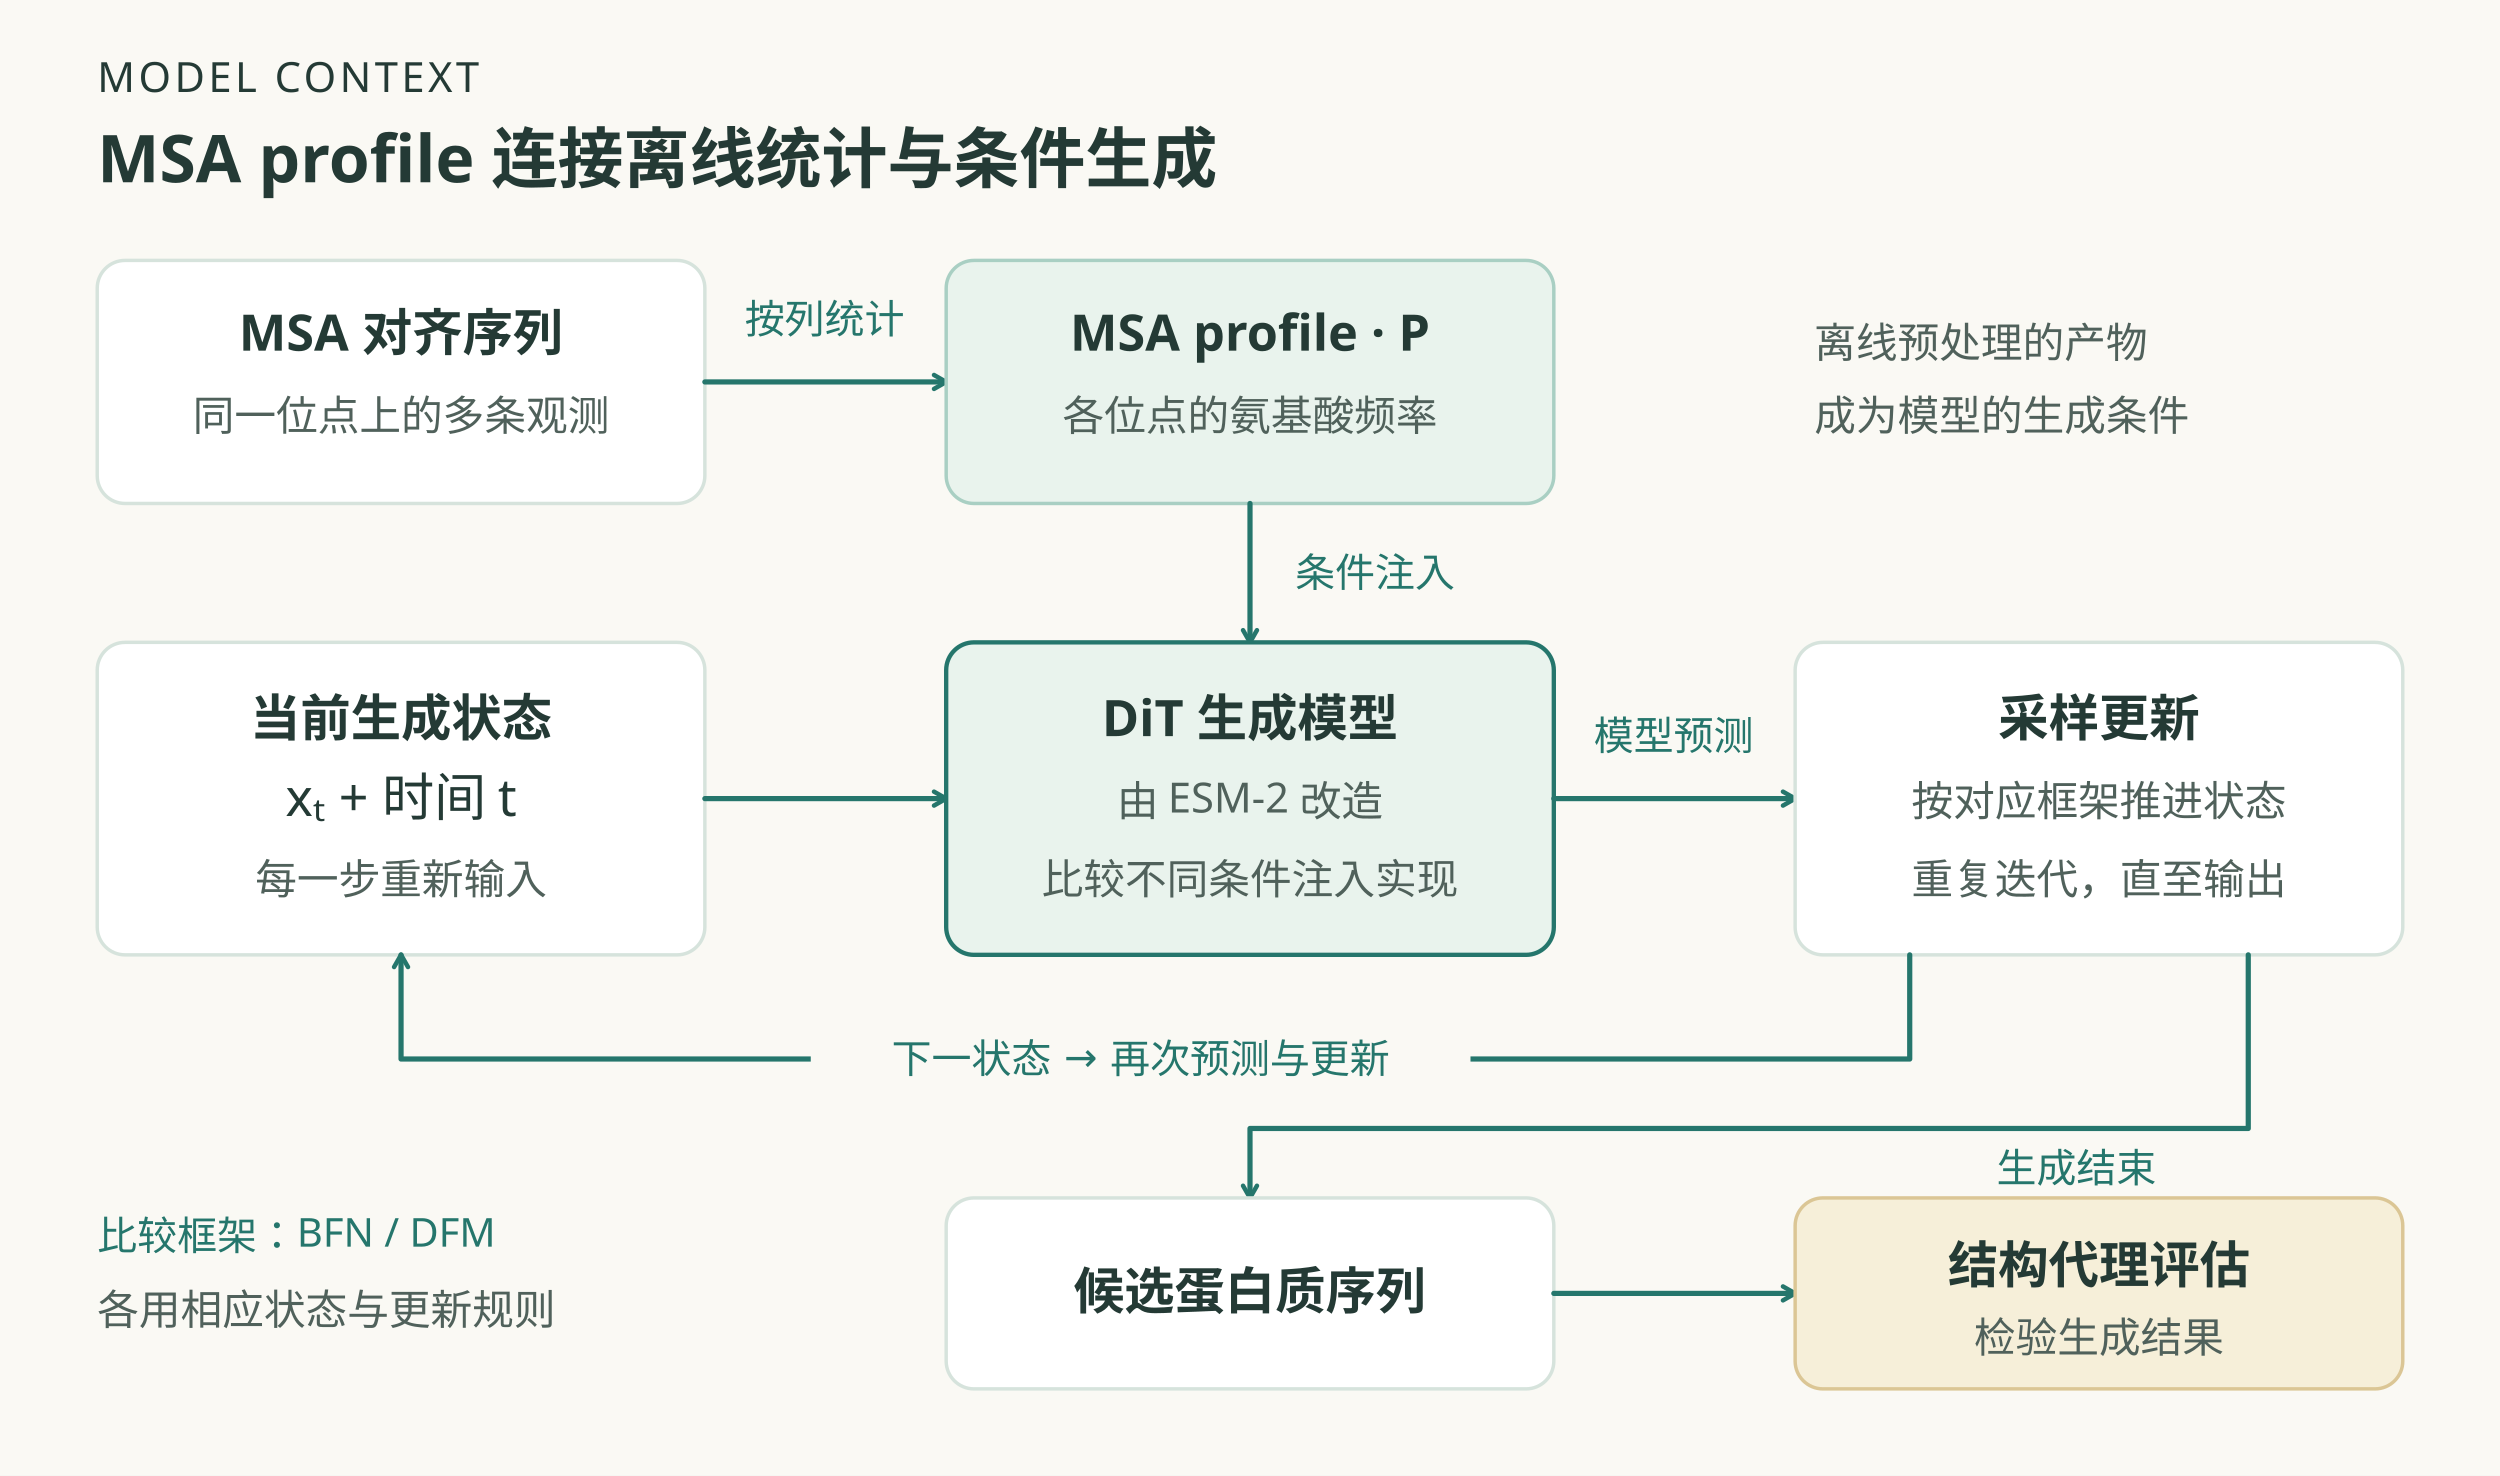
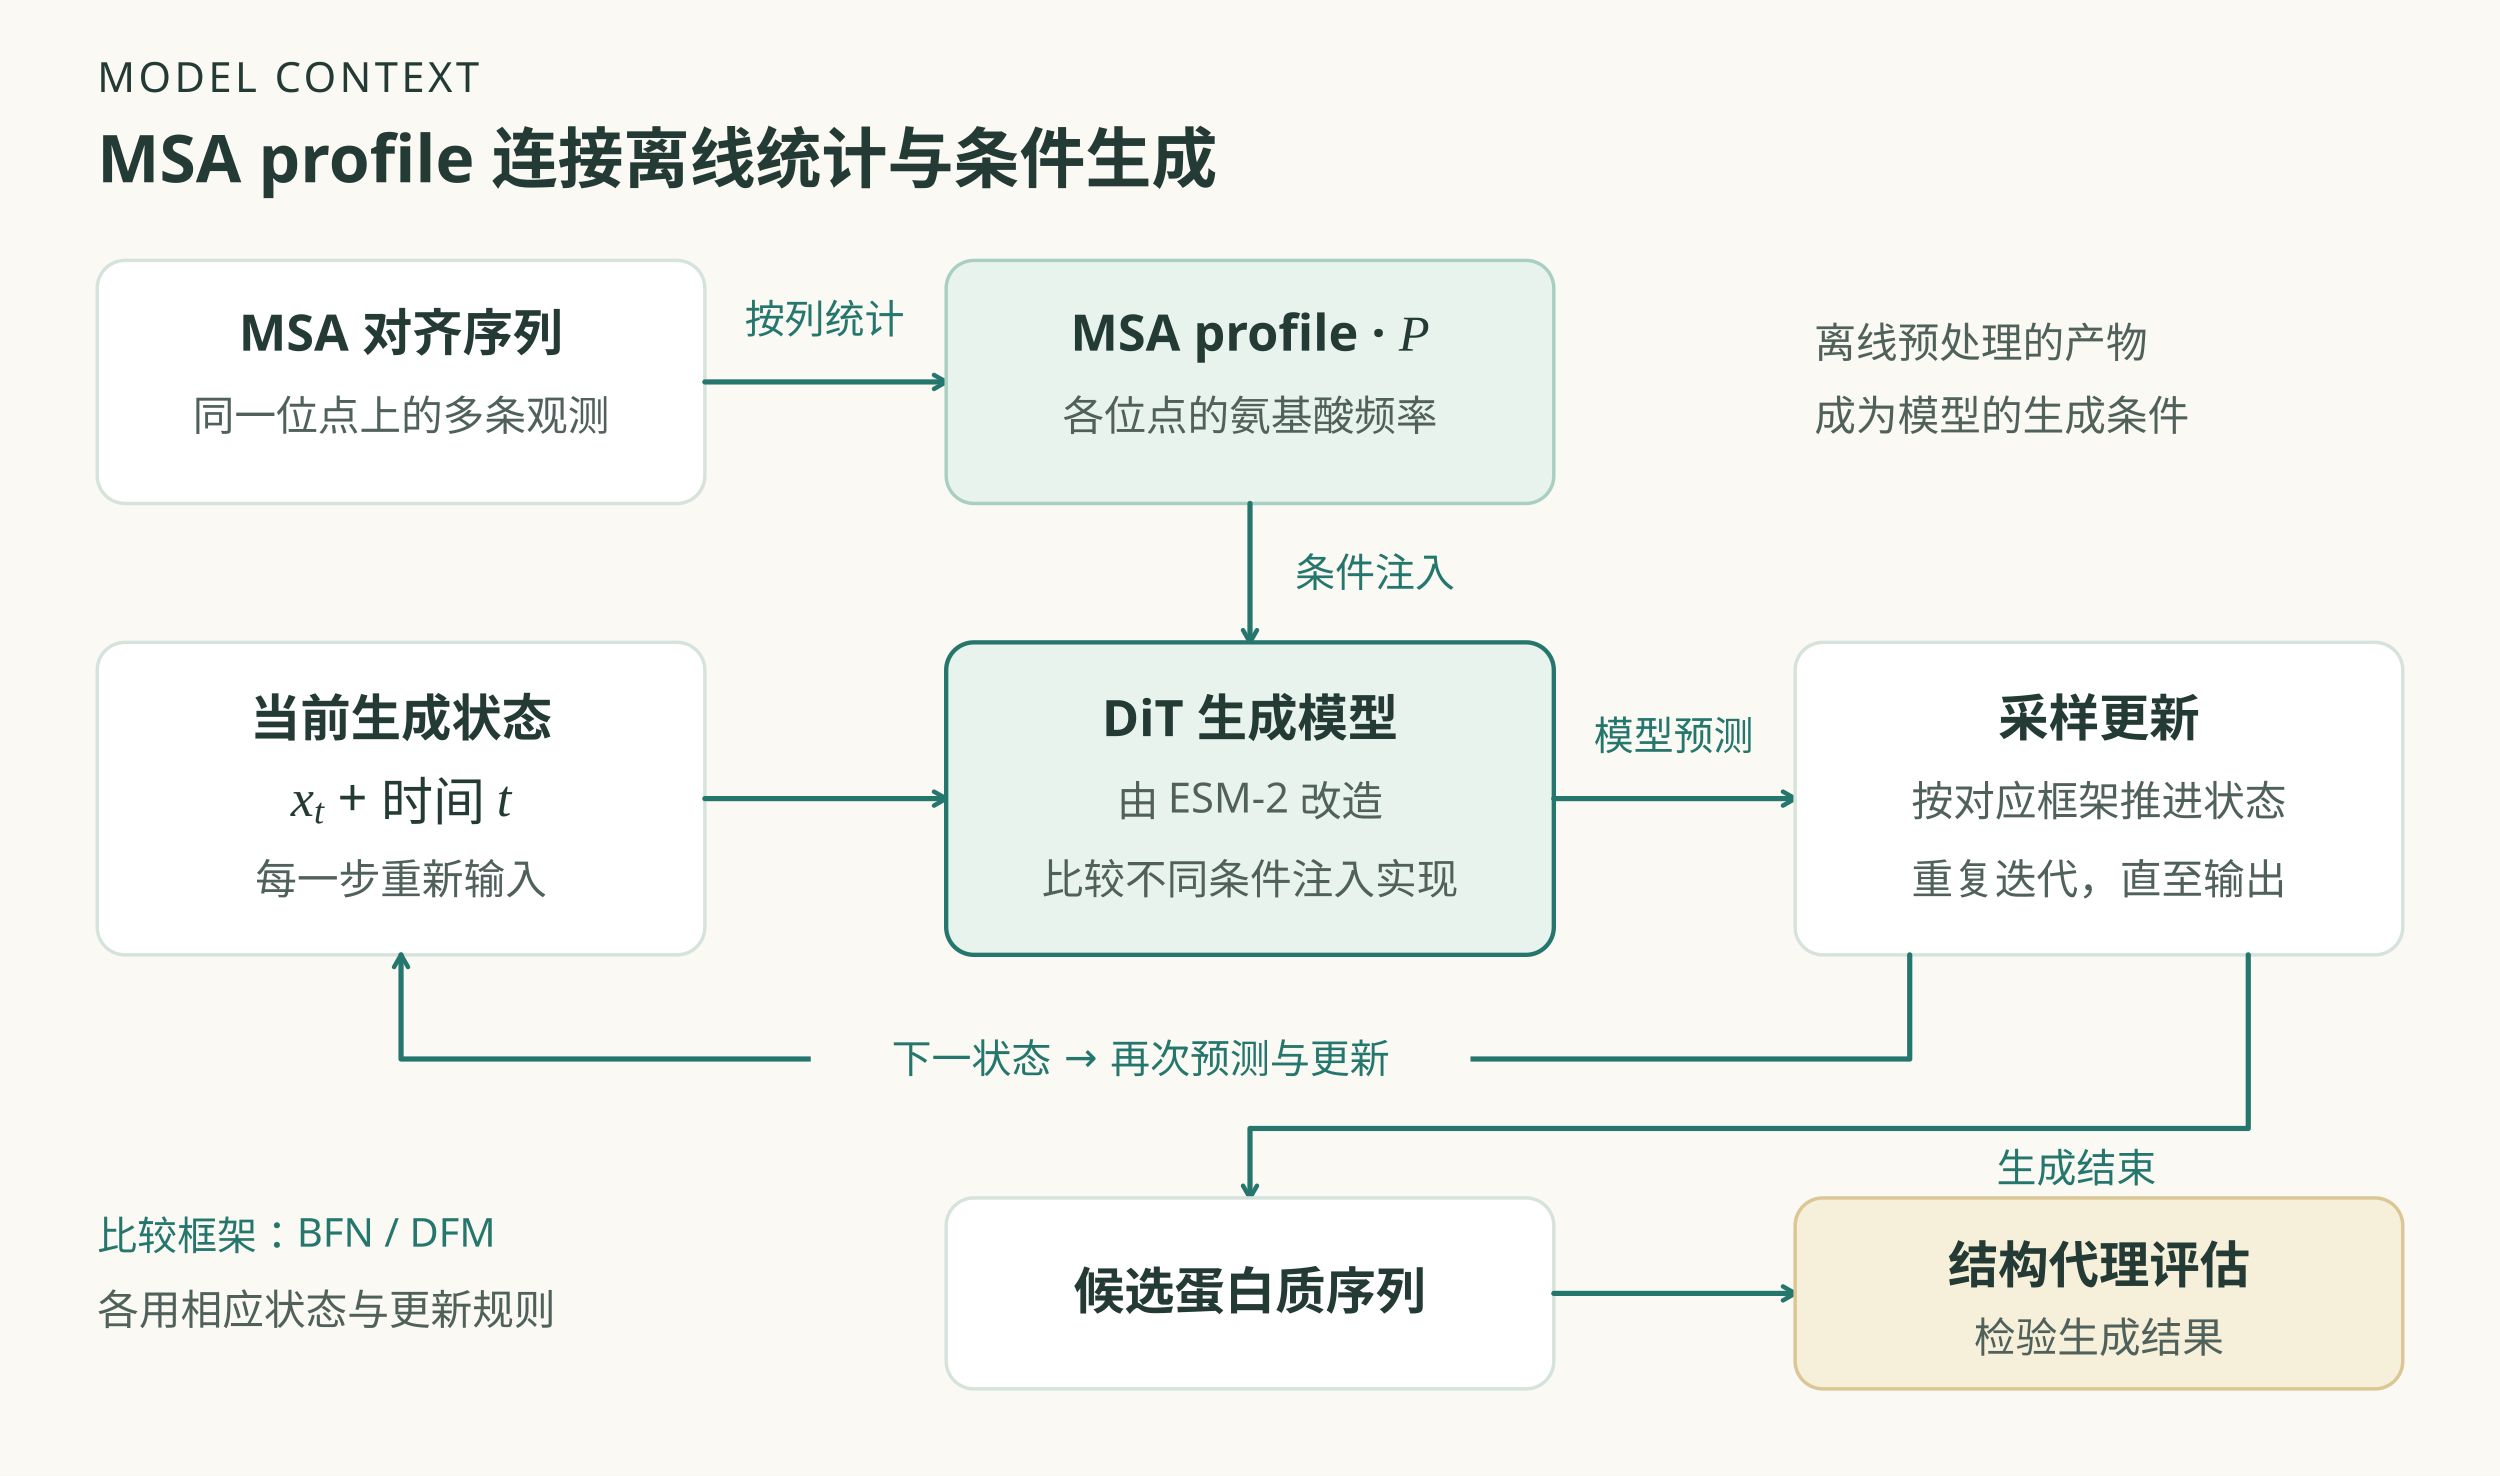
<svg xmlns="http://www.w3.org/2000/svg" width="1440" height="850" viewBox="0 0 1440 850" role="img" aria-labelledby="title desc">
  <defs>
    <marker id="arrow" markerWidth="12" markerHeight="12" refX="9" refY="6" orient="auto" markerUnits="userSpaceOnUse">
      <path d="M2 2 L9 6 L2 10" fill="none" stroke="#25766c" stroke-width="2.6" stroke-linecap="round" stroke-linejoin="round" />
    </marker>
    <style>
      text{font-family:"Microsoft YaHei","PingFang SC","Noto Sans SC",sans-serif;fill:#243a35}
      .card{fill:#fff;stroke:#d6e3dc;stroke-width:2}
      .heading{font-size:29px;font-weight:700}
      .body{font-size:24px;fill:#50615b}
      .label{font-size:23px;fill:#25766c}
      .line{fill:none;stroke:#25766c;stroke-width:3;stroke-linecap:round;stroke-linejoin:round;marker-end:url(#arrow)}
+       .math{font-family:"Cambria Math","Times New Roman",serif;font-style:italic;font-weight:400}
    </style>
  </defs>
  <rect width="1440" height="850" fill="#faf9f4" />
  <text x="56" y="53" font-size="24" letter-spacing="2" fill="#25766c">MODEL CONTEXT</text>
  <text x="56" y="105" font-size="38" font-weight="700">MSA profile 连接离线统计与条件生成</text>
  <rect class="card" x="56" y="150" width="350" height="140" rx="16" />
  <text class="heading" x="231" y="202" text-anchor="middle">MSA 对齐序列</text>
  <text class="body" x="231" y="248" text-anchor="middle">同一位点上的多条观测</text>
  <path class="line" d="M406 220 H545" />
  <text class="label" x="475" y="192" text-anchor="middle">按列统计</text>
  <rect x="545" y="150" width="350" height="140" rx="16" fill="#e9f3ed" stroke="#a9cfc3" stroke-width="2" />
-   <text class="heading" x="720" y="202" text-anchor="middle">MSA profile · P</text>
+   <text class="heading" x="720" y="202" text-anchor="middle">MSA profile · <tspan class="math">P</tspan>
+   </text>
  <text class="body" x="720" y="248" text-anchor="middle">各位点的氨基酸频率</text>
  <path class="line" d="M720 290 V370" />
  <text class="label" x="746" y="338">条件注入</text>
  <text class="body" x="1045" y="206">离线预处理的产物</text>
  <text class="body" x="1045" y="248">成为模型的生成条件</text>
  <rect class="card" x="56" y="370" width="350" height="180" rx="16" />
  <text class="heading" x="231" y="424" text-anchor="middle">当前生成状态</text>
-   <text x="231" y="470" text-anchor="middle" font-size="30" fill="#25766c">xₜ + 时间 t</text>
+   <text x="231" y="470" text-anchor="middle" font-size="30" fill="#25766c">
+     <tspan class="math">x<tspan baseline-shift="sub" font-size="70%">t</tspan>
+     </tspan> + 时间 <tspan class="math">t</tspan>
+   </text>
  <text class="body" x="231" y="515" text-anchor="middle">每一步重新输入</text>
  <path class="line" d="M406 460 H545" />
  <rect x="545" y="370" width="350" height="180" rx="16" fill="#e9f3ed" stroke="#25766c" stroke-width="2.5" />
  <text class="heading" x="720" y="424" text-anchor="middle">DiT 生成模型</text>
  <text class="body" x="720" y="470" text-anchor="middle">由 ESM-2 改造</text>
  <text class="body" x="720" y="515" text-anchor="middle">比较不同条件注入实现</text>
  <path class="line" d="M895 460 H1034" />
  <text class="label" x="964" y="432" text-anchor="middle">模型预测</text>
  <rect class="card" x="1034" y="370" width="350" height="180" rx="16" />
  <text class="heading" x="1209" y="424" text-anchor="middle">采样更新</text>
  <text class="body" x="1209" y="470" text-anchor="middle">按对应框架推进状态</text>
  <text class="body" x="1209" y="515" text-anchor="middle">重复迭代，直至输出</text>
  <path class="line" d="M1100 550 V610 H231 V550" />
  <rect x="467" y="591" width="380" height="38" rx="6" fill="#faf9f4" />
  <text class="label" x="657" y="618" text-anchor="middle">下一状态 → 再次预测与更新</text>
  <path class="line" d="M1295 550 V650 H720 V690" />
  <text class="label" x="1150" y="681">生成结束</text>
  <rect class="card" x="545" y="690" width="350" height="110" rx="16" />
  <text class="heading" x="720" y="754" text-anchor="middle">候选蛋白质序列</text>
  <path class="line" d="M895 745 H1034" />
  <rect x="1034" y="690" width="350" height="110" rx="16" fill="#f6efd9" stroke="#dbc695" stroke-width="2" />
  <text class="heading" x="1209" y="739" text-anchor="middle">结构代理评估</text>
  <text class="body" x="1209" y="779" text-anchor="middle">检验生成结果</text>
  <text class="label" x="56" y="720">比较框架：BFN / DFM</text>
  <text class="body" x="56" y="763">各用相应状态与更新规则</text>
</svg>
